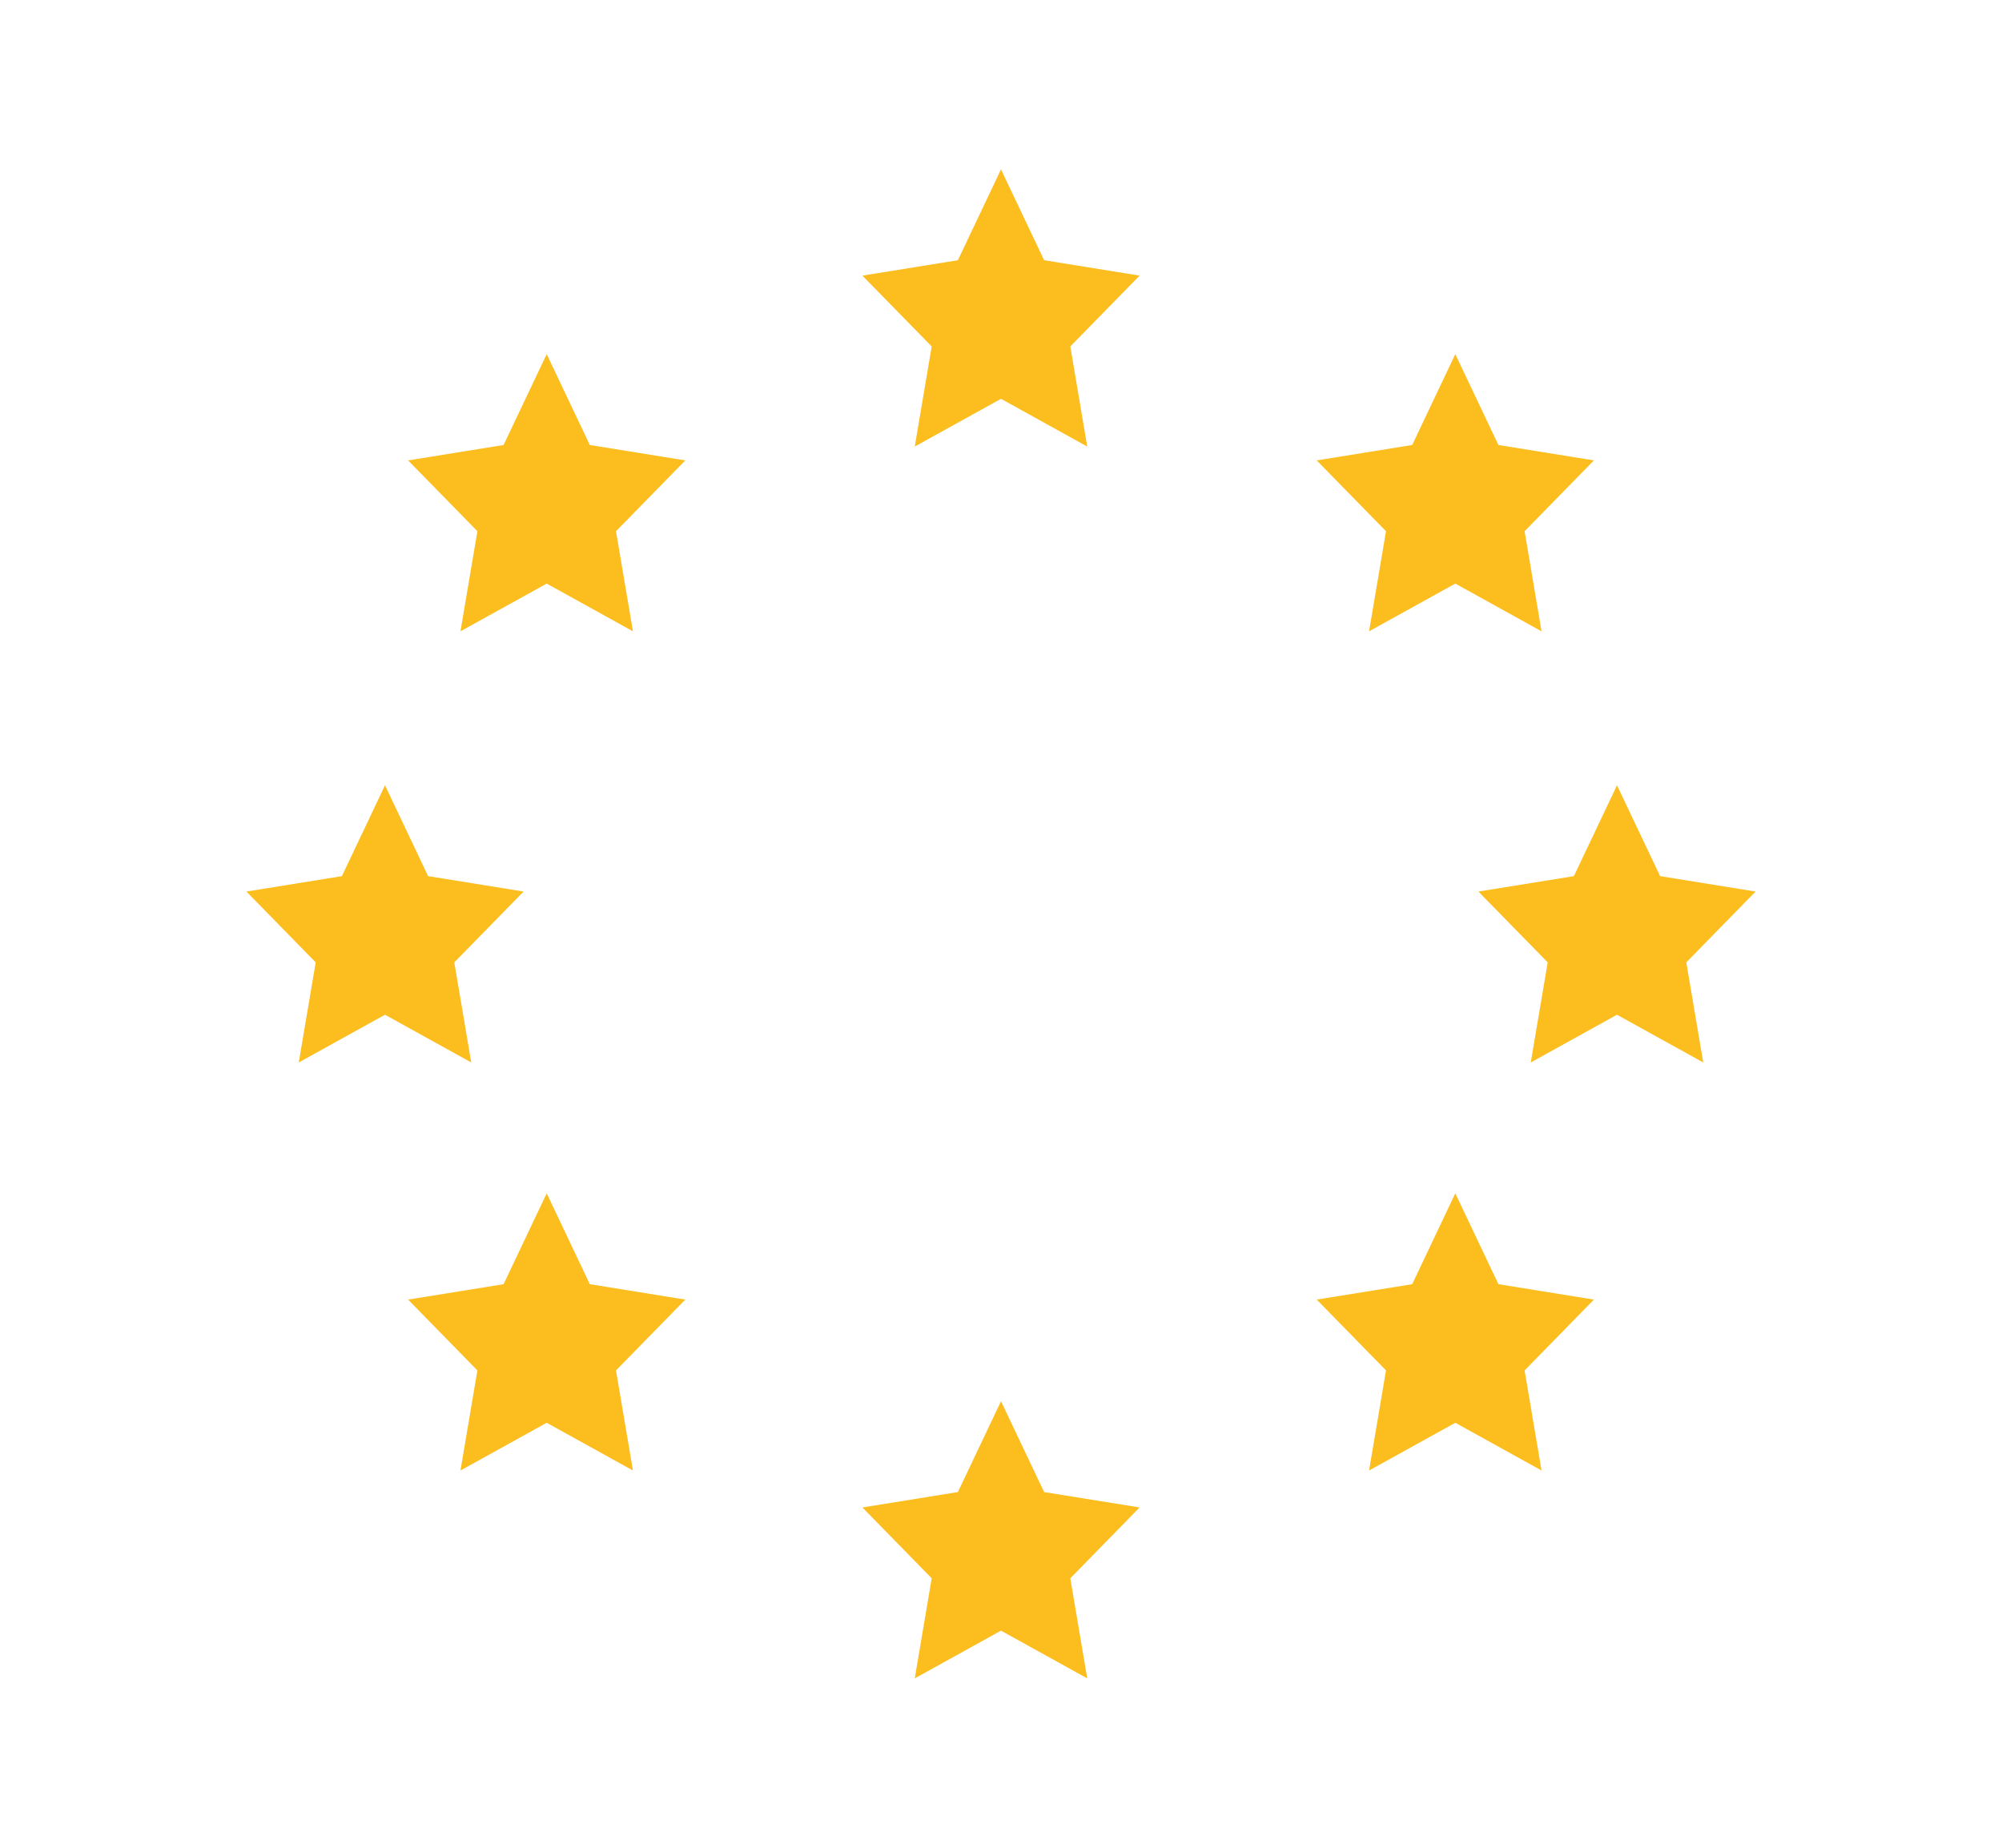
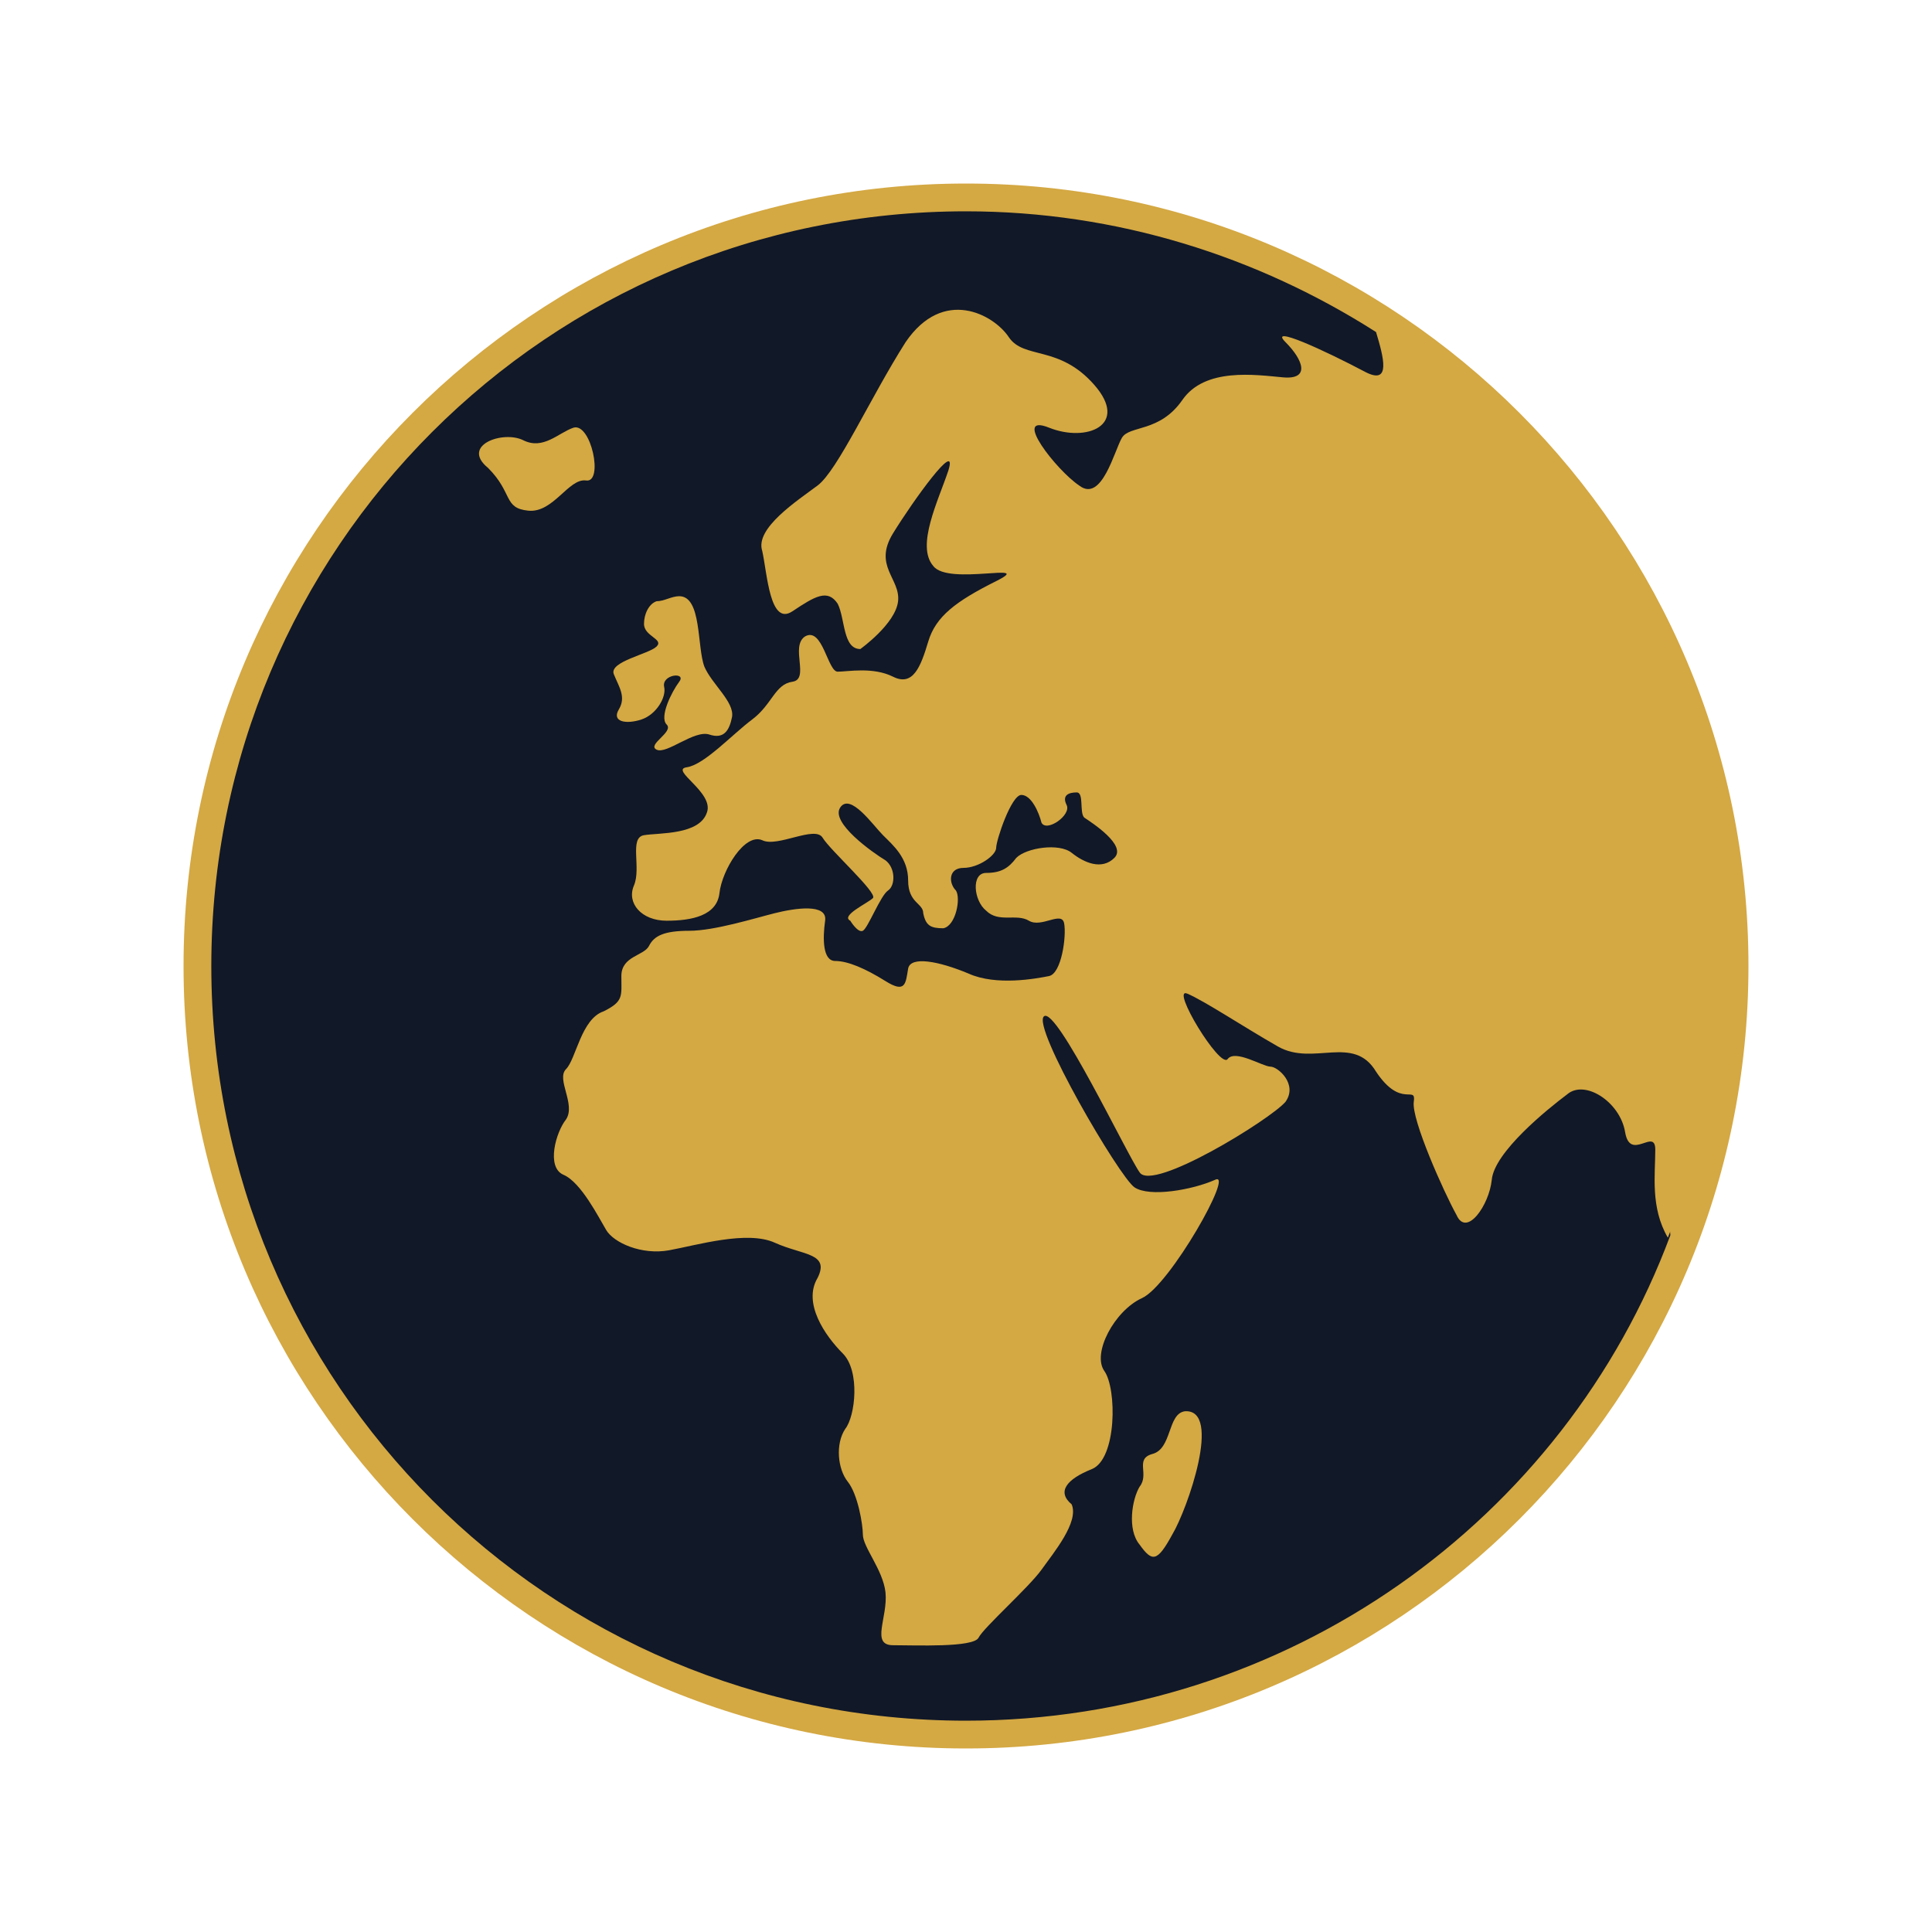
- <svg xmlns="http://www.w3.org/2000/svg" viewBox="0 0 130 120" fill="none">
-   <polygon fill="#FCBE1F" points="65,11 67.8,16.9 74,17.9 69.5,22.5 70.6,29 65,25.9 59.4,29 60.5,22.5 56,17.9 62.2,16.9" />
-   <polygon fill="#FCBE1F" points="65,91 67.8,96.9 74,97.9 69.5,102.5 70.6,109 65,105.9 59.4,109 60.5,102.5 56,97.9 62.2,96.9" />
-   <polygon fill="#FCBE1F" points="105,51 107.8,56.9 114,57.9 109.5,62.5 110.6,69 105,65.9 99.4,69 100.5,62.5 96,57.9 102.2,56.9" />
-   <polygon fill="#FCBE1F" points="25,51 27.8,56.9 34,57.9 29.5,62.5 30.6,69 25,65.9 19.4,69 20.5,62.5 16,57.9 22.2,56.9" />
-   <polygon fill="#FCBE1F" points="35.5,23 38.3,28.9 44.5,29.9 40,34.5 41.1,41 35.5,37.9 29.9,41 31,34.5 26.5,29.9 32.7,28.9" />
-   <polygon fill="#FCBE1F" points="94.5,23 97.3,28.9 103.5,29.9 99,34.5 100.1,41 94.5,37.9 88.9,41 90,34.5 85.5,29.9 91.7,28.9" />
-   <polygon fill="#FCBE1F" points="35.5,77.5 38.3,83.4 44.5,84.4 40,89 41.1,95.5 35.5,92.4 29.9,95.5 31,89 26.5,84.4 32.7,83.4" />
-   <polygon fill="#FCBE1F" points="94.5,77.5 97.3,83.4 103.5,84.4 99,89 100.1,95.5 94.5,92.4 88.9,95.5 90,89 85.5,84.4 91.7,83.4" />
+ <svg xmlns="http://www.w3.org/2000/svg" width="800px" height="800px" viewBox="-6.4 -6.4 76.80 76.80" aria-hidden="true" role="img" class="iconify iconify--emojione" preserveAspectRatio="xMidYMid meet" fill="#d4a843">
+   <g id="SVGRepo_bgCarrier" stroke-width="0" transform="translate(6.08,6.08), scale(0.81)">
+     <rect x="-6.4" y="-6.4" width="76.80" height="76.80" rx="38.4" fill="#d4a843" strokewidth="0" />
+   </g>
+   <g id="SVGRepo_tracerCarrier" stroke-linecap="round" stroke-linejoin="round" stroke="#CCCCCC" stroke-width="0.128" />
+   <g id="SVGRepo_iconCarrier">
+     <path d="M58.4 22.7l1.6 20C55.8 54 44.8 62 32 62C15.4 62 2 48.6 2 32S15.4 2 32 2c6 0 11.6 1.8 16.3 4.8l10.1 15.9z" fill="#111827"> </path>
+     <g fill="#d4a843">
+       <path d="M48.3 6.8c.3 1 .6 2.1-.4 1.6c-1.7-.9-3.9-1.9-3.2-1.2s1 1.5-.1 1.4c-1.1-.1-3.1-.4-4 .9c-.9 1.3-2.1 1-2.4 1.5c-.3.5-.8 2.6-1.7 1.9c-.9-.6-2.7-2.9-1.2-2.3c1.5.6 3.2-.1 1.8-1.7c-1.4-1.6-2.8-1-3.4-1.9c-.6-.9-2.6-2-4.1.2c-1.4 2.2-2.7 5.1-3.5 5.7c-.8.6-2.5 1.7-2.2 2.6c.2.9.3 3 1.2 2.4s1.4-.9 1.8-.3c.3.6.2 1.8.9 1.8c0 0 1.4-1 1.5-1.9c.1-.9-1-1.4-.2-2.7s2.6-3.8 2.2-2.5c-.4 1.2-1.3 3-.6 3.8c.6.8 4.1-.2 2.5.6c-1.6.8-2.4 1.4-2.7 2.4c-.3 1-.6 1.8-1.4 1.4s-1.8-.2-2.2-.2s-.6-1.8-1.3-1.4c-.6.4.2 1.7-.5 1.8c-.7.1-.8.9-1.6 1.5s-1.9 1.8-2.6 1.9s1.1 1 .8 1.8c-.3.9-1.9.8-2.5.9s-.1 1.3-.4 2c-.3.7.3 1.4 1.3 1.4s2-.2 2.1-1.1c.1-.9 1-2.4 1.7-2.1c.6.3 2.1-.6 2.4-.1c.3.5 2.2 2.2 2 2.4s-1.3.7-.9.9c0 0 .3.5.5.4s.7-1.4 1-1.6s.3-.9-.1-1.2c-.5-.3-2.2-1.5-1.8-2.1s1.3.7 1.7 1.1c.4.4 1 .9 1 1.8s.6.9.6 1.3c.1.5.3.6.8.6c.5-.1.7-1.2.5-1.5c-.3-.3-.3-.9.3-.9s1.3-.5 1.3-.8c0-.3.6-2.1 1-2.1s.7.7.8 1.1c.2.4 1.2-.3 1-.7c-.2-.4.1-.5.4-.5c.3 0 .1.8.3 1c.3.2 1.7 1.1 1.2 1.6s-1.2.2-1.7-.2s-1.8-.2-2.2.2c-.3.4-.6.6-1.2.6s-.5 1.1 0 1.5c.5.5 1.2.1 1.7.4c.5.3 1.3-.4 1.4.1c.1.5-.1 2-.6 2.1c-.5.1-2.1.4-3.2-.1c-1.2-.5-2.3-.7-2.4-.2c-.1.6-.1 1-.9.5s-1.5-.8-2-.8s-.5-.9-.4-1.6c.1-.7-1.2-.5-2-.3s-2.4.7-3.4.7s-1.4.2-1.6.6s-1.1.4-1.1 1.2c0 .8.1 1-.7 1.4c-.9.3-1.1 1.9-1.5 2.3c-.4.4.4 1.4 0 2c-.4.5-.8 1.9-.1 2.2c.7.3 1.4 1.7 1.7 2.2c.3.5 1.4 1 2.5.8c1.1-.2 3.1-.8 4.2-.3s2.2.4 1.7 1.4c-.6 1 .3 2.3 1 3c.7.7.5 2.5.1 3c-.4.6-.3 1.6.1 2.1s.6 1.7.6 2.1c0 .5.8 1.4.9 2.3c.1 1-.6 2.1.3 2.1c.9 0 3.2.1 3.4-.3s2-2 2.5-2.7s1.5-1.9 1.2-2.6c-.6-.5-.2-1 .8-1.4c1-.4 1-3.2.5-3.9c-.5-.7.4-2.4 1.5-2.9s3.7-5.1 2.9-4.7c-.9.4-2.6.7-3.2.3c-.6-.4-4.1-6.4-3.6-6.8s3.3 5.5 3.8 6.2c.5.8 5.2-2.1 5.8-2.8c.5-.7-.3-1.4-.6-1.4s-1.4-.7-1.7-.3s-2.3-2.9-1.6-2.6c.7.3 2.2 1.3 3.6 2.1s3-.5 3.9 1c1 1.5 1.6.5 1.5 1.2s1.2 3.6 1.7 4.5c.4.9 1.3-.4 1.4-1.4c.1-1.1 2.2-2.8 3-3.4c.7-.6 2.1.3 2.3 1.5c.2 1.2 1.2-.2 1.2.7c0 1-.2 2.3.5 3.5c1.4-3.5 2.1-7 2.1-10.8c0-10.6-5.5-19.9-13.7-25.2"> </path>
+       <path d="M16.4 10.6c-.6.2-1.2.9-2 .5s-2.5.2-1.4 1.1c1 1 .6 1.6 1.6 1.7s1.6-1.3 2.3-1.2s.2-2.3-.5-2.1"> </path>
+       <path d="M40.7 49.7c-.7.1-.5 1.5-1.3 1.7c-.7.2-.1.8-.5 1.3c-.3.5-.5 1.7 0 2.3c.5.7.7.7 1.3-.4c.6-1 2-5 .5-4.9"> </path>
+       <path d="M20.6 17.3c-.3 0-.6.2-.9.2c-.3.1-.5.5-.5.9c0 .5.8.6.5.9c-.3.3-1.9.6-1.7 1.1s.5.9.2 1.4c-.3.5.3.6.9.4s1-.9.9-1.3c-.1-.5.9-.6.6-.2s-.8 1.4-.5 1.7c.3.3-.8.8-.4 1c.4.2 1.5-.8 2.1-.6s.8-.2.9-.7c.1-.6-.8-1.3-1.1-2c-.3-.8-.1-2.8-1-2.8"> </path>
+     </g>
+   </g>
</svg>
